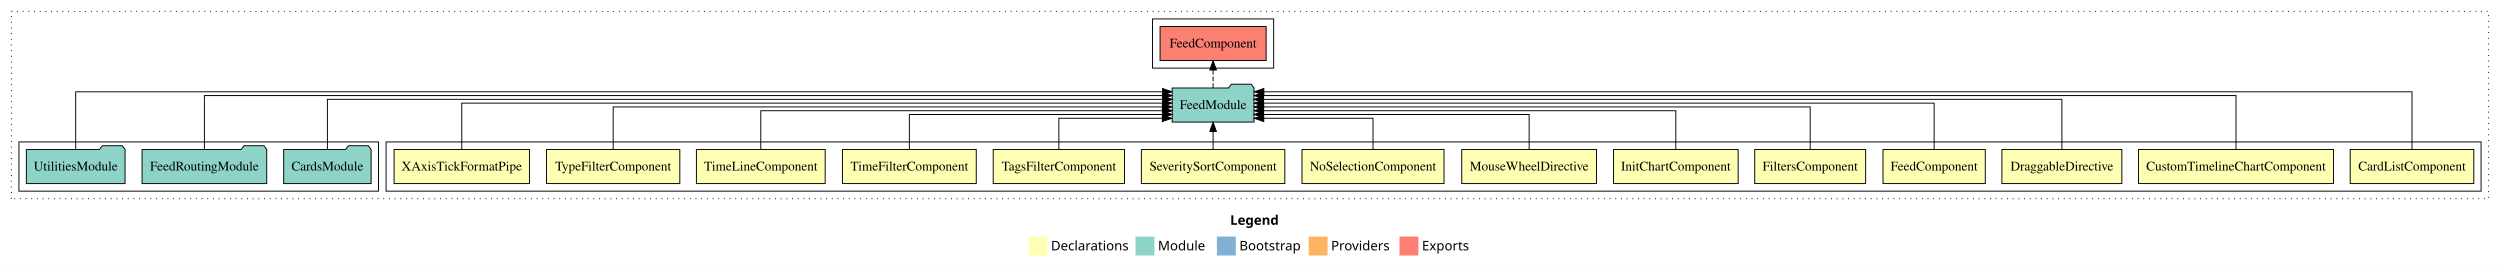
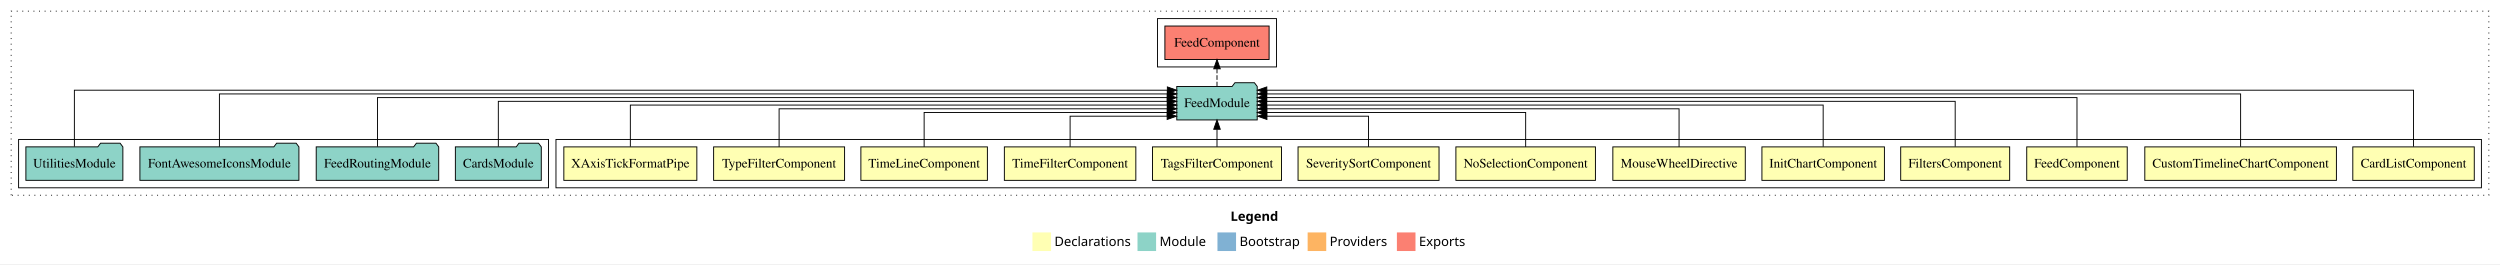
- <svg xmlns="http://www.w3.org/2000/svg" width="2642pt" height="284pt" viewBox="0.00 0.00 2642.00 284.00">
+ <svg xmlns="http://www.w3.org/2000/svg" width="2689pt" height="284pt" viewBox="0.00 0.00 2689.00 284.00">
  <g id="graph0" class="graph" transform="scale(1 1) rotate(0) translate(4 280)">
-     <polygon fill="#ffffff" stroke="transparent" points="-4,4 -4,-280 2638,-280 2638,4 -4,4" />
-     <text text-anchor="start" x="1296.009" y="-42.4" font-family="sans-serif" font-weight="bold" font-size="14.00" fill="#000000">Legend</text>
-     <polygon fill="#ffffb3" stroke="transparent" points="1083,-10 1083,-30 1103,-30 1103,-10 1083,-10" />
-     <text text-anchor="start" x="1106.629" y="-15.4" font-family="sans-serif" font-size="14.00" fill="#000000">  Declarations</text>
-     <polygon fill="#8dd3c7" stroke="transparent" points="1196,-10 1196,-30 1216,-30 1216,-10 1196,-10" />
-     <text text-anchor="start" x="1219.725" y="-15.4" font-family="sans-serif" font-size="14.00" fill="#000000">  Module</text>
-     <polygon fill="#80b1d3" stroke="transparent" points="1282,-10 1282,-30 1302,-30 1302,-10 1282,-10" />
-     <text text-anchor="start" x="1305.781" y="-15.4" font-family="sans-serif" font-size="14.00" fill="#000000">  Bootstrap</text>
-     <polygon fill="#fdb462" stroke="transparent" points="1379,-10 1379,-30 1399,-30 1399,-10 1379,-10" />
-     <text text-anchor="start" x="1402.673" y="-15.4" font-family="sans-serif" font-size="14.00" fill="#000000">  Providers</text>
-     <polygon fill="#fb8072" stroke="transparent" points="1475,-10 1475,-30 1495,-30 1495,-10 1475,-10" />
-     <text text-anchor="start" x="1498.726" y="-15.4" font-family="sans-serif" font-size="14.00" fill="#000000">  Exports</text>
+     <polygon fill="#ffffff" stroke="transparent" points="-4,4 -4,-280 2685,-280 2685,4 -4,4" />
+     <text text-anchor="start" x="1319.509" y="-42.4" font-family="sans-serif" font-weight="bold" font-size="14.00" fill="#000000">Legend</text>
+     <polygon fill="#ffffb3" stroke="transparent" points="1106.5,-10 1106.5,-30 1126.5,-30 1126.5,-10 1106.5,-10" />
+     <text text-anchor="start" x="1130.129" y="-15.4" font-family="sans-serif" font-size="14.00" fill="#000000">  Declarations</text>
+     <polygon fill="#8dd3c7" stroke="transparent" points="1219.5,-10 1219.5,-30 1239.5,-30 1239.5,-10 1219.5,-10" />
+     <text text-anchor="start" x="1243.225" y="-15.4" font-family="sans-serif" font-size="14.00" fill="#000000">  Module</text>
+     <polygon fill="#80b1d3" stroke="transparent" points="1305.5,-10 1305.5,-30 1325.5,-30 1325.5,-10 1305.5,-10" />
+     <text text-anchor="start" x="1329.281" y="-15.4" font-family="sans-serif" font-size="14.00" fill="#000000">  Bootstrap</text>
+     <polygon fill="#fdb462" stroke="transparent" points="1402.5,-10 1402.5,-30 1422.5,-30 1422.5,-10 1402.5,-10" />
+     <text text-anchor="start" x="1426.173" y="-15.4" font-family="sans-serif" font-size="14.00" fill="#000000">  Providers</text>
+     <polygon fill="#fb8072" stroke="transparent" points="1498.5,-10 1498.5,-30 1518.5,-30 1518.5,-10 1498.5,-10" />
+     <text text-anchor="start" x="1522.226" y="-15.4" font-family="sans-serif" font-size="14.00" fill="#000000">  Exports</text>
    <g id="clust1" class="cluster">
-       <polygon fill="none" stroke="#000000" stroke-dasharray="1,5" points="8,-70 8,-268 2626,-268 2626,-70 8,-70" />
+       <polygon fill="none" stroke="#000000" stroke-dasharray="1,5" points="8,-70 8,-268 2673,-268 2673,-70 8,-70" />
    </g>
    <g id="clust2" class="cluster">
-       <polygon fill="none" stroke="#000000" points="404,-78 404,-130 2618,-130 2618,-78 404,-78" />
+       <polygon fill="none" stroke="#000000" points="594,-78 594,-130 2665,-130 2665,-78 594,-78" />
+     </g>
+     <g id="clust16" class="cluster">
+       <polygon fill="none" stroke="#000000" points="16,-78 16,-130 586,-130 586,-78 16,-78" />
    </g>
    <g id="clust17" class="cluster">
-       <polygon fill="none" stroke="#000000" points="16,-78 16,-130 396,-130 396,-78 16,-78" />
-     </g>
-     <g id="clust18" class="cluster">
-       <polygon fill="none" stroke="#000000" points="1214,-208 1214,-260 1342,-260 1342,-208 1214,-208" />
+       <polygon fill="none" stroke="#000000" points="1241,-208 1241,-260 1369,-260 1369,-208 1241,-208" />
    </g>
    <g id="node1" class="node">
-       <polygon fill="#ffffb3" stroke="#000000" points="2610.323,-122 2479.677,-122 2479.677,-86 2610.323,-86 2610.323,-122" />
-       <text text-anchor="middle" x="2545" y="-99.8" font-family="Times,serif" font-size="14.00" fill="#000000">CardListComponent</text>
+       <polygon fill="#ffffb3" stroke="#000000" points="2657.323,-122 2526.677,-122 2526.677,-86 2657.323,-86 2657.323,-122" />
+       <text text-anchor="middle" x="2592" y="-99.8" font-family="Times,serif" font-size="14.00" fill="#000000">CardListComponent</text>
+     </g>
+     <g id="node14" class="node">
+       <polygon fill="#8dd3c7" stroke="#000000" points="1348.262,-187 1345.262,-191 1324.262,-191 1321.262,-187 1261.738,-187 1261.738,-151 1348.262,-151 1348.262,-187" />
+       <text text-anchor="middle" x="1305" y="-164.8" font-family="Times,serif" font-size="14.00" fill="#000000">FeedModule</text>
+     </g>
+     <g id="edge1" class="edge">
+       <path fill="none" stroke="#000000" d="M2592,-122.323C2592,-145.66 2592,-183 2592,-183 2592,-183 1358.558,-183 1358.558,-183" />
+       <polygon fill="#000000" stroke="#000000" points="1358.558,-179.5 1348.558,-183 1358.558,-186.5 1358.558,-179.5" />
+     </g>
+     <g id="node2" class="node">
+       <polygon fill="#ffffb3" stroke="#000000" points="2509.042,-122 2302.958,-122 2302.958,-86 2509.042,-86 2509.042,-122" />
+       <text text-anchor="middle" x="2406" y="-99.8" font-family="Times,serif" font-size="14.00" fill="#000000">CustomTimelineChartComponent</text>
+     </g>
+     <g id="edge2" class="edge">
+       <path fill="none" stroke="#000000" d="M2406,-122.155C2406,-144.352 2406,-179 2406,-179 2406,-179 1358.5,-179 1358.5,-179" />
+       <polygon fill="#000000" stroke="#000000" points="1358.5,-175.5 1348.5,-179 1358.5,-182.5 1358.5,-175.5" />
+     </g>
+     <g id="node3" class="node">
+       <polygon fill="#ffffb3" stroke="#000000" points="2284.045,-122 2175.955,-122 2175.955,-86 2284.045,-86 2284.045,-122" />
+       <text text-anchor="middle" x="2230" y="-99.8" font-family="Times,serif" font-size="14.00" fill="#000000">FeedComponent</text>
+     </g>
+     <g id="edge3" class="edge">
+       <path fill="none" stroke="#000000" d="M2230,-122.284C2230,-143.321 2230,-175 2230,-175 2230,-175 1358.374,-175 1358.374,-175" />
+       <polygon fill="#000000" stroke="#000000" points="1358.374,-171.5 1348.374,-175 1358.374,-178.5 1358.374,-171.5" />
+     </g>
+     <g id="node4" class="node">
+       <polygon fill="#ffffb3" stroke="#000000" points="2157.607,-122 2040.393,-122 2040.393,-86 2157.607,-86 2157.607,-122" />
+       <text text-anchor="middle" x="2099" y="-99.8" font-family="Times,serif" font-size="14.00" fill="#000000">FiltersComponent</text>
+     </g>
+     <g id="edge4" class="edge">
+       <path fill="none" stroke="#000000" d="M2099,-122.308C2099,-142.145 2099,-171 2099,-171 2099,-171 1358.536,-171 1358.536,-171" />
+       <polygon fill="#000000" stroke="#000000" points="1358.536,-167.5 1348.536,-171 1358.536,-174.5 1358.536,-167.5" />
+     </g>
+     <g id="node5" class="node">
+       <polygon fill="#ffffb3" stroke="#000000" points="2022.877,-122 1891.123,-122 1891.123,-86 2022.877,-86 2022.877,-122" />
+       <text text-anchor="middle" x="1957" y="-99.8" font-family="Times,serif" font-size="14.00" fill="#000000">InitChartComponent</text>
+     </g>
+     <g id="edge5" class="edge">
+       <path fill="none" stroke="#000000" d="M1957,-122.222C1957,-140.828 1957,-167 1957,-167 1957,-167 1358.284,-167 1358.284,-167" />
+       <polygon fill="#000000" stroke="#000000" points="1358.284,-163.5 1348.284,-167 1358.284,-170.5 1358.284,-163.5" />
+     </g>
+     <g id="node6" class="node">
+       <polygon fill="#ffffb3" stroke="#000000" points="1873.221,-122 1730.779,-122 1730.779,-86 1873.221,-86 1873.221,-122" />
+       <text text-anchor="middle" x="1802" y="-99.8" font-family="Times,serif" font-size="14.00" fill="#000000">MouseWheelDirective</text>
+     </g>
+     <g id="edge6" class="edge">
+       <path fill="none" stroke="#000000" d="M1802,-122.022C1802,-139.373 1802,-163 1802,-163 1802,-163 1358.67,-163 1358.67,-163" />
+       <polygon fill="#000000" stroke="#000000" points="1358.67,-159.5 1348.67,-163 1358.67,-166.5 1358.67,-159.5" />
+     </g>
+     <g id="node7" class="node">
+       <polygon fill="#ffffb3" stroke="#000000" points="1712.038,-122 1561.962,-122 1561.962,-86 1712.038,-86 1712.038,-122" />
+       <text text-anchor="middle" x="1637" y="-99.8" font-family="Times,serif" font-size="14.00" fill="#000000">NoSelectionComponent</text>
+     </g>
+     <g id="edge7" class="edge">
+       <path fill="none" stroke="#000000" d="M1637,-122.009C1637,-138.049 1637,-159 1637,-159 1637,-159 1358.403,-159 1358.403,-159" />
+       <polygon fill="#000000" stroke="#000000" points="1358.403,-155.5 1348.403,-159 1358.403,-162.5 1358.403,-155.5" />
+     </g>
+     <g id="node8" class="node">
+       <polygon fill="#ffffb3" stroke="#000000" points="1543.82,-122 1392.18,-122 1392.18,-86 1543.82,-86 1543.82,-122" />
+       <text text-anchor="middle" x="1468" y="-99.8" font-family="Times,serif" font-size="14.00" fill="#000000">SeveritySortComponent</text>
+     </g>
+     <g id="edge8" class="edge">
+       <path fill="none" stroke="#000000" d="M1468,-122.124C1468,-136.783 1468,-155 1468,-155 1468,-155 1358.681,-155 1358.681,-155" />
+       <polygon fill="#000000" stroke="#000000" points="1358.681,-151.5 1348.681,-155 1358.681,-158.5 1358.681,-151.5" />
+     </g>
+     <g id="node9" class="node">
+       <polygon fill="#ffffb3" stroke="#000000" points="1374.374,-122 1235.626,-122 1235.626,-86 1374.374,-86 1374.374,-122" />
+       <text text-anchor="middle" x="1305" y="-99.8" font-family="Times,serif" font-size="14.00" fill="#000000">TagsFilterComponent</text>
+     </g>
+     <g id="edge9" class="edge">
+       <path fill="none" stroke="#000000" d="M1305,-122.106C1305,-122.106 1305,-140.991 1305,-140.991" />
+       <polygon fill="#000000" stroke="#000000" points="1301.5,-140.991 1305,-150.991 1308.5,-140.991 1301.5,-140.991" />
+     </g>
+     <g id="node10" class="node">
+       <polygon fill="#ffffb3" stroke="#000000" points="1217.711,-122 1076.289,-122 1076.289,-86 1217.711,-86 1217.711,-122" />
+       <text text-anchor="middle" x="1147" y="-99.8" font-family="Times,serif" font-size="14.00" fill="#000000">TimeFilterComponent</text>
+     </g>
+     <g id="edge10" class="edge">
+       <path fill="none" stroke="#000000" d="M1147,-122.124C1147,-136.783 1147,-155 1147,-155 1147,-155 1251.408,-155 1251.408,-155" />
+       <polygon fill="#000000" stroke="#000000" points="1251.408,-158.5 1261.408,-155 1251.408,-151.5 1251.408,-158.5" />
+     </g>
+     <g id="node11" class="node">
+       <polygon fill="#ffffb3" stroke="#000000" points="1058.039,-122 921.961,-122 921.961,-86 1058.039,-86 1058.039,-122" />
+       <text text-anchor="middle" x="990" y="-99.8" font-family="Times,serif" font-size="14.00" fill="#000000">TimeLineComponent</text>
+     </g>
+     <g id="edge11" class="edge">
+       <path fill="none" stroke="#000000" d="M990,-122.009C990,-138.049 990,-159 990,-159 990,-159 1251.531,-159 1251.531,-159" />
+       <polygon fill="#000000" stroke="#000000" points="1251.531,-162.5 1261.531,-159 1251.531,-155.5 1251.531,-162.5" />
+     </g>
+     <g id="node12" class="node">
+       <polygon fill="#ffffb3" stroke="#000000" points="904.43,-122 763.57,-122 763.57,-86 904.43,-86 904.43,-122" />
+       <text text-anchor="middle" x="834" y="-99.8" font-family="Times,serif" font-size="14.00" fill="#000000">TypeFilterComponent</text>
+     </g>
+     <g id="edge12" class="edge">
+       <path fill="none" stroke="#000000" d="M834,-122.022C834,-139.373 834,-163 834,-163 834,-163 1251.534,-163 1251.534,-163" />
+       <polygon fill="#000000" stroke="#000000" points="1251.534,-166.5 1261.534,-163 1251.534,-159.5 1251.534,-166.5" />
+     </g>
+     <g id="node13" class="node">
+       <polygon fill="#ffffb3" stroke="#000000" points="745.534,-122 602.466,-122 602.466,-86 745.534,-86 745.534,-122" />
+       <text text-anchor="middle" x="674" y="-99.8" font-family="Times,serif" font-size="14.00" fill="#000000">XAxisTickFormatPipe</text>
+     </g>
+     <g id="edge13" class="edge">
+       <path fill="none" stroke="#000000" d="M674,-122.222C674,-140.828 674,-167 674,-167 674,-167 1251.629,-167 1251.629,-167" />
+       <polygon fill="#000000" stroke="#000000" points="1251.629,-170.5 1261.629,-167 1251.629,-163.5 1251.629,-170.5" />
+     </g>
+     <g id="node19" class="node">
+       <polygon fill="#fb8072" stroke="#000000" points="1361.044,-252 1248.956,-252 1248.956,-216 1361.044,-216 1361.044,-252" />
+       <text text-anchor="middle" x="1305" y="-229.8" font-family="Times,serif" font-size="14.00" fill="#000000">FeedComponent </text>
+     </g>
+     <g id="edge18" class="edge">
+       <path fill="none" stroke="#000000" stroke-dasharray="5,2" d="M1305,-187.106C1305,-187.106 1305,-205.991 1305,-205.991" />
+       <polygon fill="#000000" stroke="#000000" points="1301.5,-205.991 1305,-215.991 1308.5,-205.991 1301.5,-205.991" />
    </g>
    <g id="node15" class="node">
-       <polygon fill="#8dd3c7" stroke="#000000" points="1321.262,-187 1318.262,-191 1297.262,-191 1294.262,-187 1234.738,-187 1234.738,-151 1321.262,-151 1321.262,-187" />
-       <text text-anchor="middle" x="1278" y="-164.8" font-family="Times,serif" font-size="14.00" fill="#000000">FeedModule</text>
-     </g>
-     <g id="edge1" class="edge">
-       <path fill="none" stroke="#000000" d="M2545,-122.323C2545,-145.66 2545,-183 2545,-183 2545,-183 1331.613,-183 1331.613,-183" />
-       <polygon fill="#000000" stroke="#000000" points="1331.613,-179.5 1321.613,-183 1331.613,-186.5 1331.613,-179.5" />
-     </g>
-     <g id="node2" class="node">
-       <polygon fill="#ffffb3" stroke="#000000" points="2462.042,-122 2255.958,-122 2255.958,-86 2462.042,-86 2462.042,-122" />
-       <text text-anchor="middle" x="2359" y="-99.8" font-family="Times,serif" font-size="14.00" fill="#000000">CustomTimelineChartComponent</text>
-     </g>
-     <g id="edge2" class="edge">
-       <path fill="none" stroke="#000000" d="M2359,-122.155C2359,-144.352 2359,-179 2359,-179 2359,-179 1331.379,-179 1331.379,-179" />
-       <polygon fill="#000000" stroke="#000000" points="1331.379,-175.5 1321.379,-179 1331.379,-182.5 1331.379,-175.5" />
-     </g>
-     <g id="node3" class="node">
-       <polygon fill="#ffffb3" stroke="#000000" points="2238.385,-122 2111.615,-122 2111.615,-86 2238.385,-86 2238.385,-122" />
-       <text text-anchor="middle" x="2175" y="-99.8" font-family="Times,serif" font-size="14.00" fill="#000000">DraggableDirective</text>
-     </g>
-     <g id="edge3" class="edge">
-       <path fill="none" stroke="#000000" d="M2175,-122.284C2175,-143.321 2175,-175 2175,-175 2175,-175 1331.264,-175 1331.264,-175" />
-       <polygon fill="#000000" stroke="#000000" points="1331.264,-171.5 1321.264,-175 1331.264,-178.5 1331.264,-171.5" />
-     </g>
-     <g id="node4" class="node">
-       <polygon fill="#ffffb3" stroke="#000000" points="2094.045,-122 1985.955,-122 1985.955,-86 2094.045,-86 2094.045,-122" />
-       <text text-anchor="middle" x="2040" y="-99.8" font-family="Times,serif" font-size="14.00" fill="#000000">FeedComponent</text>
-     </g>
-     <g id="edge4" class="edge">
-       <path fill="none" stroke="#000000" d="M2040,-122.308C2040,-142.145 2040,-171 2040,-171 2040,-171 1331.428,-171 1331.428,-171" />
-       <polygon fill="#000000" stroke="#000000" points="1331.428,-167.5 1321.428,-171 1331.428,-174.5 1331.428,-167.5" />
-     </g>
-     <g id="node5" class="node">
-       <polygon fill="#ffffb3" stroke="#000000" points="1967.607,-122 1850.393,-122 1850.393,-86 1967.607,-86 1967.607,-122" />
-       <text text-anchor="middle" x="1909" y="-99.8" font-family="Times,serif" font-size="14.00" fill="#000000">FiltersComponent</text>
-     </g>
-     <g id="edge5" class="edge">
-       <path fill="none" stroke="#000000" d="M1909,-122.222C1909,-140.828 1909,-167 1909,-167 1909,-167 1331.371,-167 1331.371,-167" />
-       <polygon fill="#000000" stroke="#000000" points="1331.371,-163.5 1321.371,-167 1331.371,-170.5 1331.371,-163.5" />
-     </g>
-     <g id="node6" class="node">
-       <polygon fill="#ffffb3" stroke="#000000" points="1832.877,-122 1701.123,-122 1701.123,-86 1832.877,-86 1832.877,-122" />
-       <text text-anchor="middle" x="1767" y="-99.8" font-family="Times,serif" font-size="14.00" fill="#000000">InitChartComponent</text>
-     </g>
-     <g id="edge6" class="edge">
-       <path fill="none" stroke="#000000" d="M1767,-122.022C1767,-139.373 1767,-163 1767,-163 1767,-163 1331.396,-163 1331.396,-163" />
-       <polygon fill="#000000" stroke="#000000" points="1331.396,-159.5 1321.396,-163 1331.396,-166.5 1331.396,-159.5" />
-     </g>
-     <g id="node7" class="node">
-       <polygon fill="#ffffb3" stroke="#000000" points="1683.221,-122 1540.779,-122 1540.779,-86 1683.221,-86 1683.221,-122" />
-       <text text-anchor="middle" x="1612" y="-99.8" font-family="Times,serif" font-size="14.00" fill="#000000">MouseWheelDirective</text>
-     </g>
-     <g id="edge7" class="edge">
-       <path fill="none" stroke="#000000" d="M1612,-122.009C1612,-138.049 1612,-159 1612,-159 1612,-159 1331.322,-159 1331.322,-159" />
-       <polygon fill="#000000" stroke="#000000" points="1331.322,-155.5 1321.322,-159 1331.322,-162.5 1331.322,-155.5" />
-     </g>
-     <g id="node8" class="node">
-       <polygon fill="#ffffb3" stroke="#000000" points="1522.038,-122 1371.962,-122 1371.962,-86 1522.038,-86 1522.038,-122" />
-       <text text-anchor="middle" x="1447" y="-99.8" font-family="Times,serif" font-size="14.00" fill="#000000">NoSelectionComponent</text>
-     </g>
-     <g id="edge8" class="edge">
-       <path fill="none" stroke="#000000" d="M1447,-122.124C1447,-136.783 1447,-155 1447,-155 1447,-155 1331.522,-155 1331.522,-155" />
-       <polygon fill="#000000" stroke="#000000" points="1331.522,-151.5 1321.522,-155 1331.522,-158.5 1331.522,-151.5" />
-     </g>
-     <g id="node9" class="node">
-       <polygon fill="#ffffb3" stroke="#000000" points="1353.82,-122 1202.18,-122 1202.18,-86 1353.82,-86 1353.82,-122" />
-       <text text-anchor="middle" x="1278" y="-99.8" font-family="Times,serif" font-size="14.00" fill="#000000">SeveritySortComponent</text>
-     </g>
-     <g id="edge9" class="edge">
-       <path fill="none" stroke="#000000" d="M1278,-122.106C1278,-122.106 1278,-140.991 1278,-140.991" />
-       <polygon fill="#000000" stroke="#000000" points="1274.5,-140.991 1278,-150.991 1281.5,-140.991 1274.5,-140.991" />
-     </g>
-     <g id="node10" class="node">
-       <polygon fill="#ffffb3" stroke="#000000" points="1184.374,-122 1045.626,-122 1045.626,-86 1184.374,-86 1184.374,-122" />
-       <text text-anchor="middle" x="1115" y="-99.8" font-family="Times,serif" font-size="14.00" fill="#000000">TagsFilterComponent</text>
-     </g>
-     <g id="edge10" class="edge">
-       <path fill="none" stroke="#000000" d="M1115,-122.124C1115,-136.783 1115,-155 1115,-155 1115,-155 1224.319,-155 1224.319,-155" />
-       <polygon fill="#000000" stroke="#000000" points="1224.319,-158.5 1234.319,-155 1224.319,-151.5 1224.319,-158.5" />
-     </g>
-     <g id="node11" class="node">
-       <polygon fill="#ffffb3" stroke="#000000" points="1027.711,-122 886.289,-122 886.289,-86 1027.711,-86 1027.711,-122" />
-       <text text-anchor="middle" x="957" y="-99.8" font-family="Times,serif" font-size="14.00" fill="#000000">TimeFilterComponent</text>
-     </g>
-     <g id="edge11" class="edge">
-       <path fill="none" stroke="#000000" d="M957,-122.009C957,-138.049 957,-159 957,-159 957,-159 1224.708,-159 1224.708,-159" />
-       <polygon fill="#000000" stroke="#000000" points="1224.708,-162.5 1234.708,-159 1224.708,-155.5 1224.708,-162.5" />
-     </g>
-     <g id="node12" class="node">
-       <polygon fill="#ffffb3" stroke="#000000" points="868.039,-122 731.961,-122 731.961,-86 868.039,-86 868.039,-122" />
-       <text text-anchor="middle" x="800" y="-99.8" font-family="Times,serif" font-size="14.00" fill="#000000">TimeLineComponent</text>
-     </g>
-     <g id="edge12" class="edge">
-       <path fill="none" stroke="#000000" d="M800,-122.022C800,-139.373 800,-163 800,-163 800,-163 1224.738,-163 1224.738,-163" />
-       <polygon fill="#000000" stroke="#000000" points="1224.738,-166.5 1234.738,-163 1224.738,-159.5 1224.738,-166.5" />
-     </g>
-     <g id="node13" class="node">
-       <polygon fill="#ffffb3" stroke="#000000" points="714.43,-122 573.57,-122 573.57,-86 714.43,-86 714.43,-122" />
-       <text text-anchor="middle" x="644" y="-99.8" font-family="Times,serif" font-size="14.00" fill="#000000">TypeFilterComponent</text>
-     </g>
-     <g id="edge13" class="edge">
-       <path fill="none" stroke="#000000" d="M644,-122.222C644,-140.828 644,-167 644,-167 644,-167 1224.423,-167 1224.423,-167" />
-       <polygon fill="#000000" stroke="#000000" points="1224.423,-170.5 1234.423,-167 1224.423,-163.5 1224.423,-170.5" />
-     </g>
-     <g id="node14" class="node">
-       <polygon fill="#ffffb3" stroke="#000000" points="555.534,-122 412.466,-122 412.466,-86 555.534,-86 555.534,-122" />
-       <text text-anchor="middle" x="484" y="-99.8" font-family="Times,serif" font-size="14.00" fill="#000000">XAxisTickFormatPipe</text>
+       <polygon fill="#8dd3c7" stroke="#000000" points="578.206,-122 575.206,-126 554.206,-126 551.206,-122 485.794,-122 485.794,-86 578.206,-86 578.206,-122" />
+       <text text-anchor="middle" x="532" y="-99.8" font-family="Times,serif" font-size="14.00" fill="#000000">CardsModule</text>
    </g>
    <g id="edge14" class="edge">
-       <path fill="none" stroke="#000000" d="M484,-122.308C484,-142.145 484,-171 484,-171 484,-171 1224.464,-171 1224.464,-171" />
-       <polygon fill="#000000" stroke="#000000" points="1224.464,-174.5 1234.464,-171 1224.464,-167.5 1224.464,-174.5" />
-     </g>
-     <g id="node19" class="node">
-       <polygon fill="#fb8072" stroke="#000000" points="1334.044,-252 1221.956,-252 1221.956,-216 1334.044,-216 1334.044,-252" />
-       <text text-anchor="middle" x="1278" y="-229.8" font-family="Times,serif" font-size="14.00" fill="#000000">FeedComponent </text>
-     </g>
-     <g id="edge18" class="edge">
-       <path fill="none" stroke="#000000" stroke-dasharray="5,2" d="M1278,-187.106C1278,-187.106 1278,-205.991 1278,-205.991" />
-       <polygon fill="#000000" stroke="#000000" points="1274.5,-205.991 1278,-215.991 1281.5,-205.991 1274.5,-205.991" />
+       <path fill="none" stroke="#000000" d="M532,-122.308C532,-142.145 532,-171 532,-171 532,-171 1251.505,-171 1251.505,-171" />
+       <polygon fill="#000000" stroke="#000000" points="1251.505,-174.5 1261.505,-171 1251.505,-167.5 1251.505,-174.5" />
    </g>
    <g id="node16" class="node">
-       <polygon fill="#8dd3c7" stroke="#000000" points="388.206,-122 385.206,-126 364.206,-126 361.206,-122 295.794,-122 295.794,-86 388.206,-86 388.206,-122" />
-       <text text-anchor="middle" x="342" y="-99.8" font-family="Times,serif" font-size="14.00" fill="#000000">CardsModule</text>
+       <polygon fill="#8dd3c7" stroke="#000000" points="467.88,-122 464.88,-126 443.88,-126 440.88,-122 336.12,-122 336.12,-86 467.88,-86 467.88,-122" />
+       <text text-anchor="middle" x="402" y="-99.8" font-family="Times,serif" font-size="14.00" fill="#000000">FeedRoutingModule</text>
    </g>
    <g id="edge15" class="edge">
-       <path fill="none" stroke="#000000" d="M342,-122.284C342,-143.321 342,-175 342,-175 342,-175 1224.732,-175 1224.732,-175" />
-       <polygon fill="#000000" stroke="#000000" points="1224.732,-178.5 1234.732,-175 1224.732,-171.5 1224.732,-178.5" />
+       <path fill="none" stroke="#000000" d="M402,-122.284C402,-143.321 402,-175 402,-175 402,-175 1251.446,-175 1251.446,-175" />
+       <polygon fill="#000000" stroke="#000000" points="1251.447,-178.5 1261.446,-175 1251.446,-171.5 1251.447,-178.5" />
    </g>
    <g id="node17" class="node">
-       <polygon fill="#8dd3c7" stroke="#000000" points="277.88,-122 274.88,-126 253.88,-126 250.88,-122 146.12,-122 146.12,-86 277.88,-86 277.88,-122" />
-       <text text-anchor="middle" x="212" y="-99.8" font-family="Times,serif" font-size="14.00" fill="#000000">FeedRoutingModule</text>
+       <polygon fill="#8dd3c7" stroke="#000000" points="317.521,-122 314.521,-126 293.521,-126 290.521,-122 146.479,-122 146.479,-86 317.521,-86 317.521,-122" />
+       <text text-anchor="middle" x="232" y="-99.8" font-family="Times,serif" font-size="14.00" fill="#000000">FontAwesomeIconsModule</text>
    </g>
    <g id="edge16" class="edge">
-       <path fill="none" stroke="#000000" d="M212,-122.155C212,-144.352 212,-179 212,-179 212,-179 1224.558,-179 1224.558,-179" />
-       <polygon fill="#000000" stroke="#000000" points="1224.558,-182.5 1234.558,-179 1224.558,-175.5 1224.558,-182.5" />
+       <path fill="none" stroke="#000000" d="M232,-122.155C232,-144.352 232,-179 232,-179 232,-179 1251.608,-179 1251.608,-179" />
+       <polygon fill="#000000" stroke="#000000" points="1251.608,-182.5 1261.608,-179 1251.608,-175.5 1251.608,-182.5" />
    </g>
    <g id="node18" class="node">
      <polygon fill="#8dd3c7" stroke="#000000" points="128.16,-122 125.16,-126 104.16,-126 101.16,-122 23.84,-122 23.84,-86 128.16,-86 128.16,-122" />
      <text text-anchor="middle" x="76" y="-99.8" font-family="Times,serif" font-size="14.00" fill="#000000">UtilitiesModule</text>
    </g>
    <g id="edge17" class="edge">
-       <path fill="none" stroke="#000000" d="M76,-122.323C76,-145.66 76,-183 76,-183 76,-183 1224.51,-183 1224.51,-183" />
-       <polygon fill="#000000" stroke="#000000" points="1224.51,-186.5 1234.51,-183 1224.51,-179.5 1224.51,-186.5" />
+       <path fill="none" stroke="#000000" d="M76,-122.323C76,-145.66 76,-183 76,-183 76,-183 1251.62,-183 1251.62,-183" />
+       <polygon fill="#000000" stroke="#000000" points="1251.62,-186.5 1261.62,-183 1251.62,-179.5 1251.62,-186.5" />
    </g>
  </g>
</svg>
